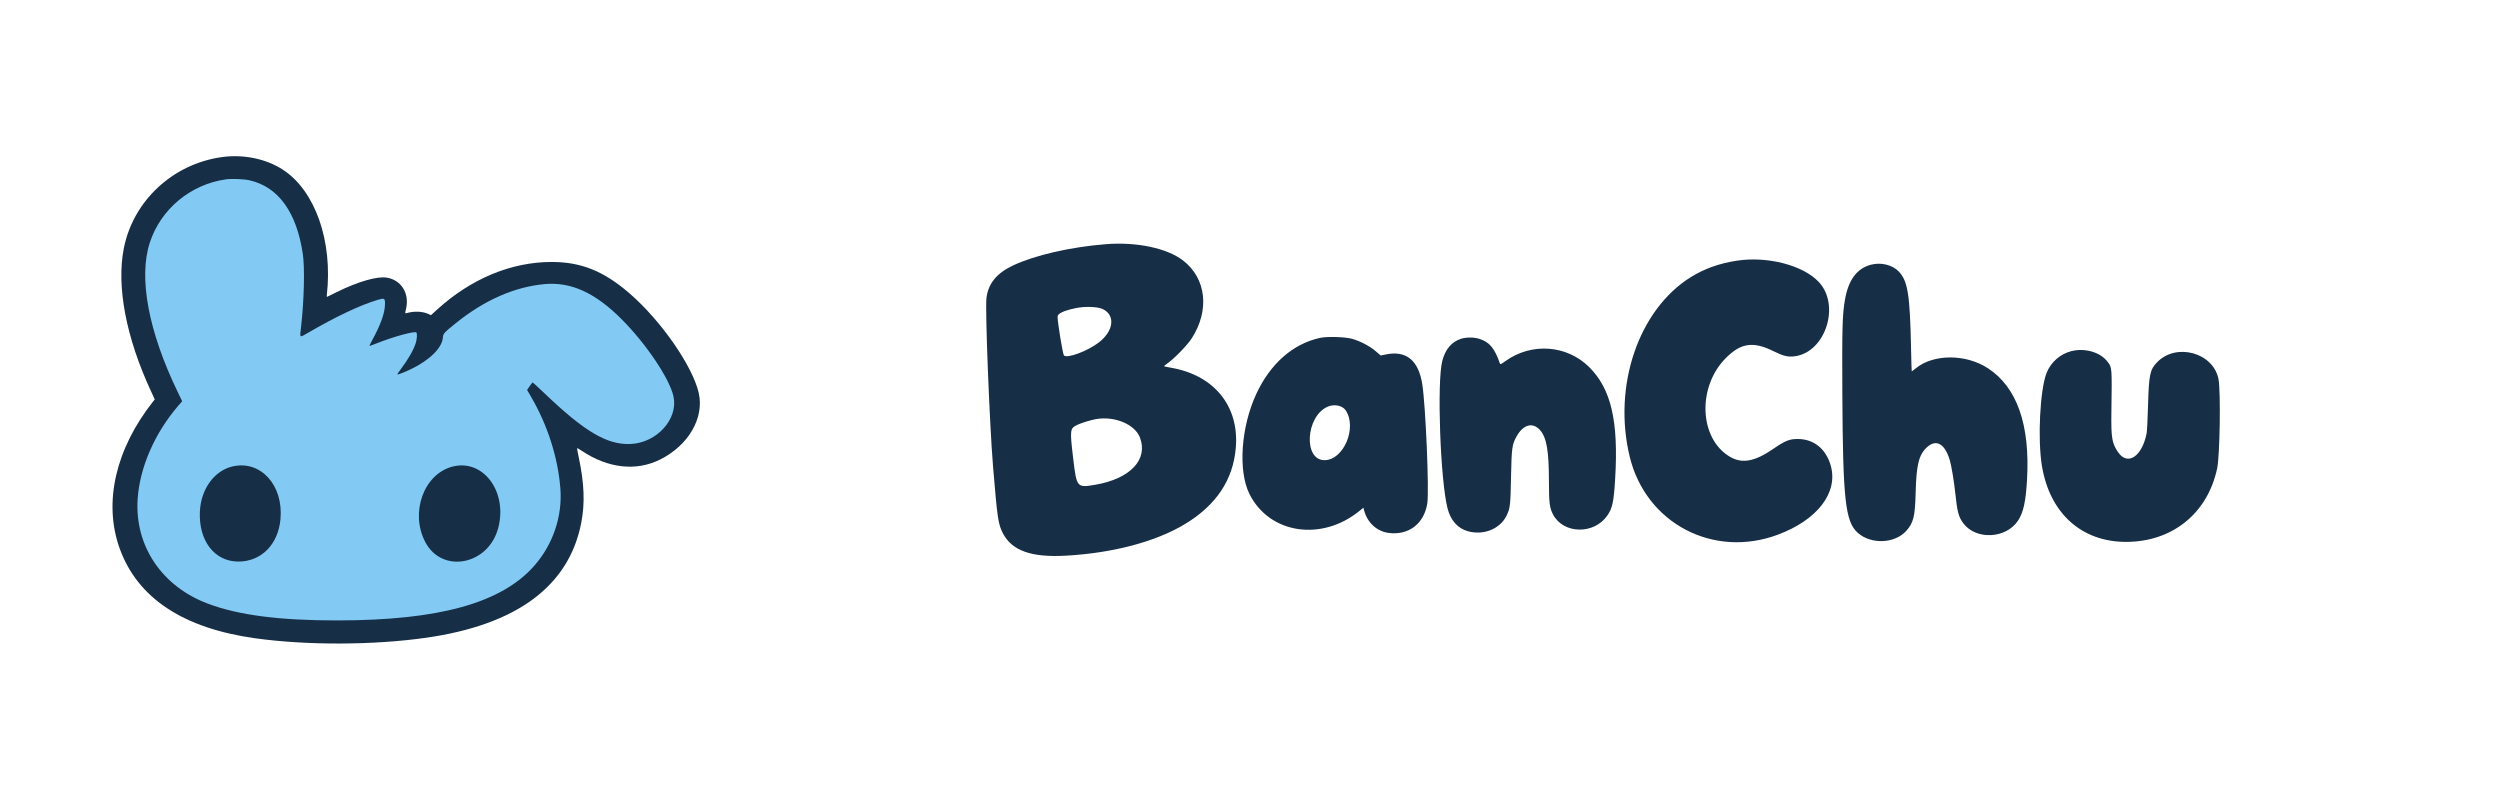
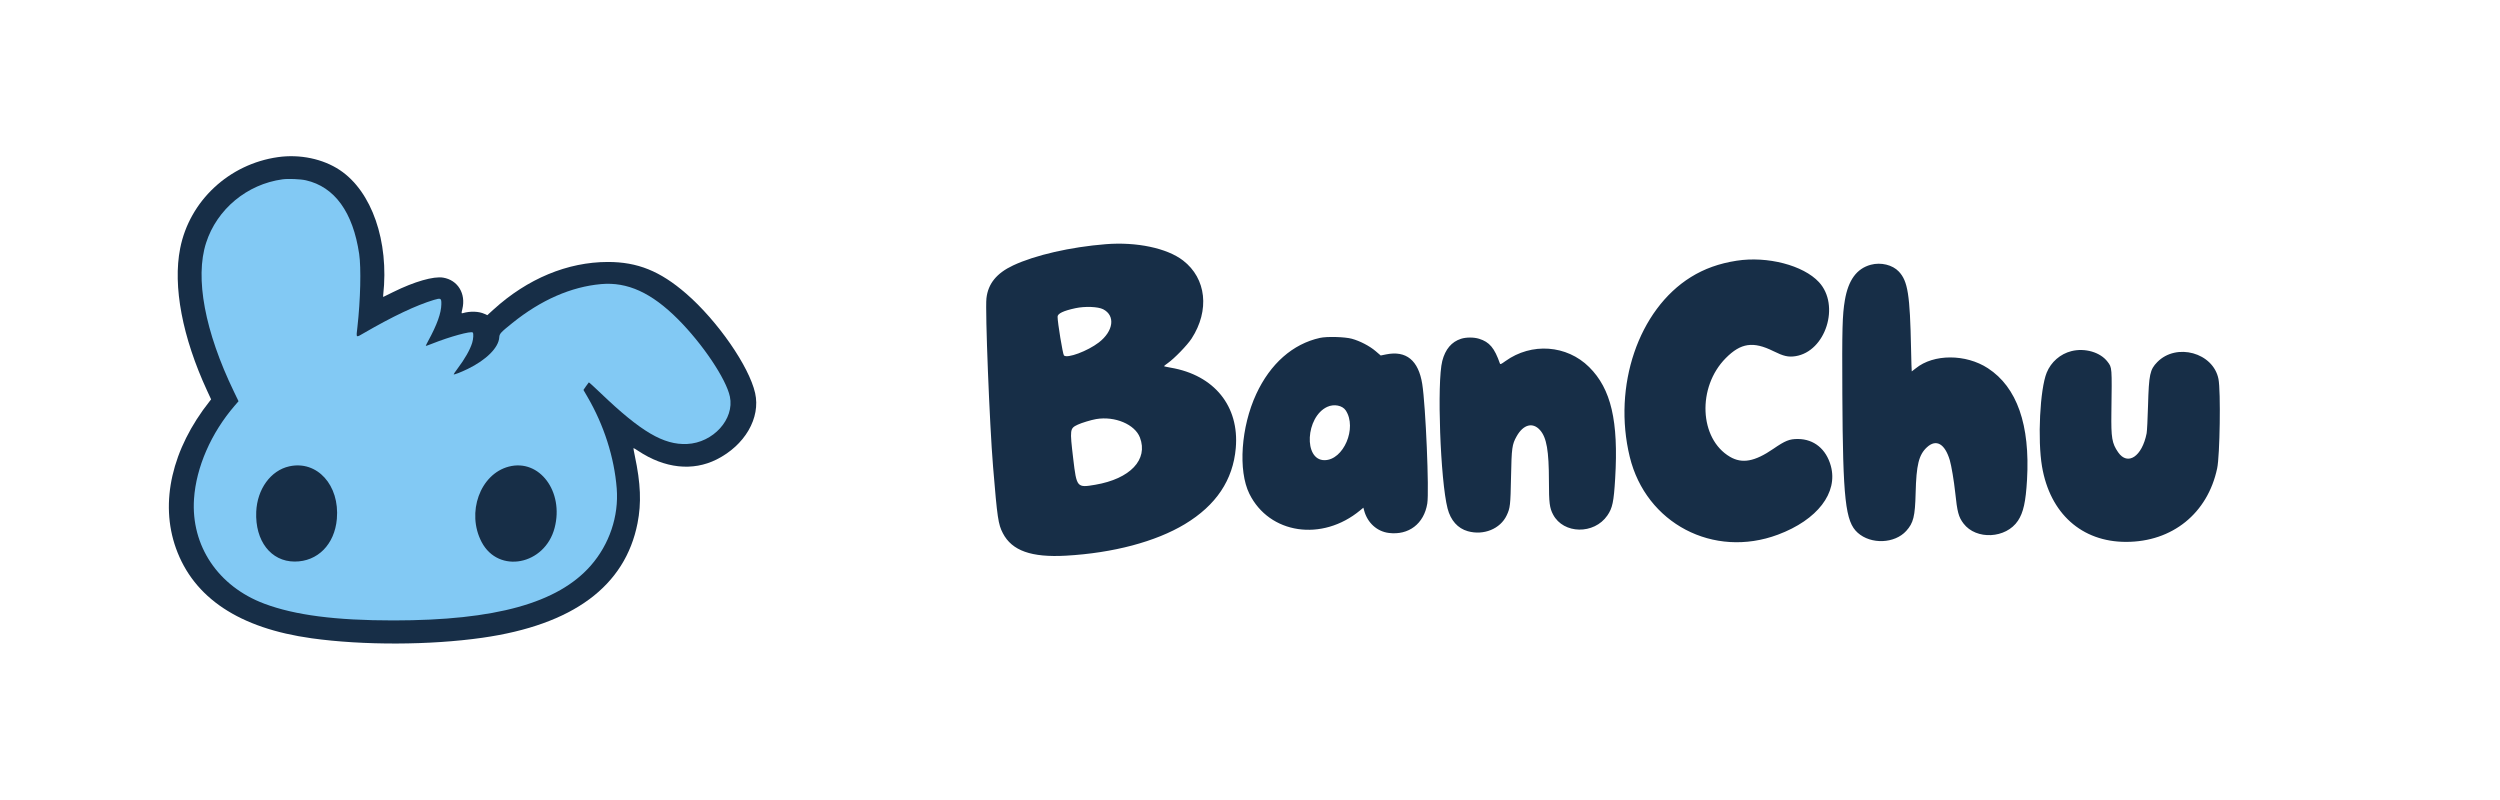
<svg xmlns="http://www.w3.org/2000/svg" width="2000" height="640" viewBox="0 0 2000 640" role="img">
-   <g transform="translate(48.051 35.13206) scale(0.428051)">
+   <g transform="translate(93.13775 35.13206) scale(0.428051)">
    <path d="M 302 211.565 C 210.448 224.502, 136.680 293.283, 119.139 382.062 C 105.159 452.818, 123.225 548.145, 169.617 648.418 L 176.982 664.335 174.241 667.798 C 103.638 756.996, 80.684 857.065, 111.229 942.500 C 144.481 1035.506, 229.809 1092.110, 365.053 1110.881 C 461.436 1124.257, 585.892 1123.859, 684 1109.860 C 853.217 1085.714, 950.784 1013.631, 973.939 895.652 C 981.291 858.191, 979.815 821.400, 968.905 770.158 C 967.226 762.269, 966.049 755.618, 966.290 755.377 C 966.531 755.136, 970.502 757.451, 975.114 760.522 C 1024.455 793.370, 1076.949 799.126, 1121.792 776.605 C 1174.577 750.094, 1204.190 698.977, 1193.689 652.500 C 1182.370 602.405, 1123.218 517.189, 1064.500 466.384 C 1016.126 424.529, 973.870 407.495, 918.500 407.529 C 843.180 407.576, 768.301 438.707, 704.830 496.362 L 693.161 506.963 687.830 504.526 C 677.317 499.720, 661.447 499.144, 647.755 503.070 C 644.528 503.996, 644.504 503.850, 646.520 495.500 C 653.482 466.666, 637.998 441.338, 610.635 436.804 C 592.799 433.848, 556.829 444.202, 517.488 463.616 C 507.595 468.499, 499.202 472.632, 498.838 472.801 C 498.474 472.970, 498.367 471.396, 498.600 469.304 C 509.794 369.032, 477.293 275.500, 417.437 235.729 C 385.920 214.788, 342.907 205.784, 302 211.565" fill="#172E47" fill-rule="evenodd" />
    <path d="M 310.500 253.074 C 243.999 262.189, 187.851 308.842, 167.585 371.822 C 146.483 437.399, 165.170 537.203, 219.699 650.143 L 228.217 667.787 221.039 676.095 C 177.003 727.053, 148.985 791.253, 145.015 850.288 C 139.122 937.927, 190.042 1013.841, 276.428 1046.206 C 333.640 1067.640, 409.903 1077.512, 518 1077.474 C 708.438 1077.408, 824.978 1045.046, 886.352 975.186 C 921.268 935.443, 939.077 882.719, 935.055 831 C 930.536 772.898, 911.183 712.418, 880.054 659.120 L 872.824 646.741 877.526 639.859 C 880.113 636.074, 882.536 632.787, 882.912 632.555 C 883.287 632.322, 893.249 641.381, 905.047 652.686 C 980.325 724.808, 1022.667 749.728, 1066.500 747.705 C 1115.379 745.450, 1155.381 701.218, 1146.542 659.200 C 1139.628 626.330, 1095.605 560.685, 1049.530 514.537 C 1000.085 465.014, 955.056 444.458, 905.731 448.892 C 849.639 453.935, 793.452 478.581, 740 521.587 C 717.906 539.364, 715.886 541.575, 715.487 548.413 C 714.375 567.517, 691.345 590.581, 656.500 607.487 C 643.686 613.704, 631.196 618.530, 630.283 617.616 C 630.025 617.359, 633.138 612.727, 637.200 607.324 C 651.155 588.761, 660.851 571.711, 664.884 558.645 C 667.126 551.380, 667.699 541.099, 665.958 539.358 C 662.817 536.217, 623.217 547.053, 591.004 559.870 C 584.131 562.604, 578.344 564.677, 578.143 564.476 C 577.942 564.275, 579.882 560.249, 582.455 555.530 C 599.310 524.608, 606.952 503.346, 607.275 486.473 C 607.491 475.183, 606.315 474.498, 593.426 478.399 C 559.931 488.539, 516.514 509.103, 462.500 540.412 C 447.086 549.347, 448.008 550.205, 450.397 529.151 C 456.106 478.834, 457.558 418.550, 453.686 392.500 C 442.085 314.431, 407.876 267.140, 354.147 254.898 C 343.991 252.583, 321.068 251.626, 310.500 253.074 " fill="#82C9F4" fill-rule="evenodd" />
    <path d="M 323 789.502 C 288.355 797.182, 263.065 832.013, 261.285 874.500 C 259.009 928.826, 288.686 967.289, 333 967.447 C 375.992 967.601, 407.786 935.527, 411.976 887.777 C 417.507 824.745, 375.135 777.945, 323 789.502  M 733.241 790.012 C 679.609 804.065, 653.721 876.101, 682.571 931.004 C 714.054 990.916, 800.759 974.066, 818.948 904.500 C 836.697 836.618, 790.563 774.992, 733.241 790.012" fill="#172E47" fill-rule="evenodd" />
  </g>
  <g transform="translate(705.6383 119.4681) scale(0.5319149)">
    <path d="M 336.500 142.655 C 283.432 146.886, 230.207 159.082, 197.148 174.584 C 172.338 186.219, 159.479 202.043, 157.001 223.989 C 154.942 242.225, 161.683 413.492, 166.978 477.500 C 173.387 554.958, 174.697 563.833, 181.715 577.374 C 195.349 603.682, 224.589 614.079, 276.666 611.137 C 347.453 607.138, 411.555 590.132, 455.374 563.726 C 502.437 535.364, 527.856 497.405, 532.016 449.272 C 537.457 386.308, 499.679 339.603, 434.250 328.406 C 428.613 327.441, 424.022 326.393, 424.048 326.076 C 424.074 325.759, 426.662 323.700, 429.798 321.500 C 439.629 314.603, 459.198 294.409, 465.553 284.601 C 493.025 242.208, 487.800 194.228, 452.767 167.207 C 428.655 148.609, 382.929 138.953, 336.500 142.655 M 1285.193 167.527 C 1258.892 171.635, 1236.733 179.575, 1216.483 192.144 C 1137.755 241.015, 1098.634 356.081, 1124.554 462.539 C 1148.909 562.566, 1250.421 615.816, 1347.500 579.489 C 1406.794 557.301, 1438.142 516.452, 1426.929 475.987 C 1419.935 450.747, 1401.595 435.781, 1377.500 435.652 C 1364.743 435.583, 1358.475 438.091, 1340.437 450.485 C 1312.544 469.648, 1293.547 473.129, 1275.279 462.423 C 1228.971 435.285, 1225.684 357.567, 1269 313.941 C 1291.613 291.166, 1310.196 288.447, 1340.500 303.480 C 1355.937 311.138, 1363.046 312.768, 1373.758 311.106 C 1419.284 304.042, 1441.327 234.550, 1409.087 199.727 C 1385.598 174.356, 1331.494 160.294, 1285.193 167.527 M 1487.105 173.583 C 1465.873 179.292, 1453.213 196.617, 1448.071 227 C 1444.299 249.294, 1443.763 269.342, 1444.280 368.791 C 1445.103 526.887, 1448.770 559.919, 1467.353 576.627 C 1487.238 594.505, 1522.965 593.164, 1540.392 573.884 C 1551.199 561.928, 1553.654 552.052, 1554.505 517.113 C 1555.542 474.518, 1559.282 459.369, 1571.552 448.059 C 1585.414 435.282, 1598.453 442.669, 1605.890 467.512 C 1608.291 475.535, 1612.255 499.185, 1614.016 516 C 1617.119 545.634, 1619.070 552.939, 1626.503 562.743 C 1645.554 587.873, 1690.493 585.563, 1708.435 558.532 C 1716.556 546.297, 1720.134 530.131, 1722.052 497 C 1726.838 414.356, 1706.999 357.769, 1663.239 329.244 C 1629.937 307.537, 1581.440 307.572, 1554.764 329.323 C 1551.609 331.895, 1548.867 334, 1548.669 334 C 1548.472 334, 1548 318.587, 1547.621 299.750 C 1545.986 218.513, 1542.790 198.312, 1529.292 183.881 C 1519.825 173.760, 1502.328 169.489, 1487.105 173.583 M 290.776 238.934 C 272.708 242.839, 264 247.006, 264 251.746 C 264 260.556, 271.826 308.185, 273.565 309.963 C 278.407 314.910, 309.083 303.517, 326.027 290.480 C 348.182 273.432, 351.227 250.077, 332.541 240.515 C 324.810 236.559, 305.201 235.817, 290.776 238.934 M 658.647 283.584 C 617.699 292.659, 583.975 322.359, 562.793 368 C 539.837 417.464, 535.294 483.323, 552.445 518.027 C 582.416 578.671, 661.853 590.502, 719.206 542.864 L 723.911 538.956 725.053 543.196 C 730.022 561.652, 744.350 574.703, 762.103 576.947 C 792.086 580.736, 815.139 563.109, 820.044 532.641 C 823.033 514.076, 817.604 385.485, 812.460 353 C 806.829 317.442, 788.386 302.283, 758.196 308.400 L 750.002 310.061 742.251 303.435 C 733.253 295.743, 718.658 288.163, 706.500 284.866 C 695.899 281.992, 669.075 281.273, 658.647 283.584 M 870.836 284.919 C 856.576 289.480, 847.141 300.627, 842.578 318.307 C 834.348 350.197, 839.665 498.187, 850.550 540.195 C 855.195 558.119, 865.875 570.093, 881.013 574.349 C 904.792 581.035, 929.834 570.841, 939.423 550.571 C 944.703 539.411, 945.160 535.401, 945.988 493 C 946.849 448.834, 947.534 443.860, 954.438 431.574 C 964.490 413.688, 978.754 409.961, 989.674 422.367 C 999.555 433.592, 1002.979 453.368, 1002.992 499.292 C 1003.001 531.725, 1003.959 539.342, 1009.292 549.379 C 1024.963 578.872, 1070.985 579.591, 1090.894 550.654 C 1098.570 539.497, 1100.495 530.356, 1102.615 495 C 1107.794 408.617, 1096.492 360.212, 1063.504 327.500 C 1029.823 294.099, 976.848 290.301, 937.585 318.471 C 931.070 323.145, 929.834 323.708, 929.319 322.233 C 921.087 298.677, 913.602 289.779, 897.909 284.895 C 890.109 282.467, 878.470 282.477, 870.836 284.919 M 1788.782 303.502 C 1772.079 307.701, 1758.136 319.860, 1751.611 335.918 C 1741.484 360.843, 1737.723 436.688, 1744.611 477.101 C 1756.648 547.718, 1804.252 590.391, 1871 590.397 C 1940.556 590.403, 1993.682 547.510, 2008.017 479.770 C 2012.117 460.393, 2013.536 363.668, 2009.986 345.500 C 2002.237 305.843, 1946.782 290.504, 1917.894 320.027 C 1906.884 331.279, 1905.340 338.574, 1904.031 385.500 C 1903.479 405.300, 1902.543 423.975, 1901.951 427 C 1895.102 462.021, 1873.424 476.464, 1859.055 455.581 C 1849.783 442.104, 1848.412 434.038, 1848.925 396 C 1849.859 326.835, 1849.983 328.481, 1843.138 319.425 C 1832.350 305.150, 1809.200 298.369, 1788.782 303.502 M 669.500 387.351 C 636.974 402.517, 633.672 467.500, 665.427 467.500 C 694.078 467.500, 714.789 419.022, 697.395 392.671 C 692.371 385.061, 679.625 382.630, 669.500 387.351 M 322 405.696 C 314.673 406.936, 299.943 411.402, 294.306 414.093 C 282.399 419.775, 282.265 420.794, 287.546 465.489 C 292.648 508.665, 293.086 509.181, 320.619 504.485 C 373.225 495.512, 400.512 466.713, 387.878 433.500 C 380.321 413.635, 350.199 400.922, 322 405.696" fill="#172E47" fill-rule="evenodd" />
  </g>
</svg>
